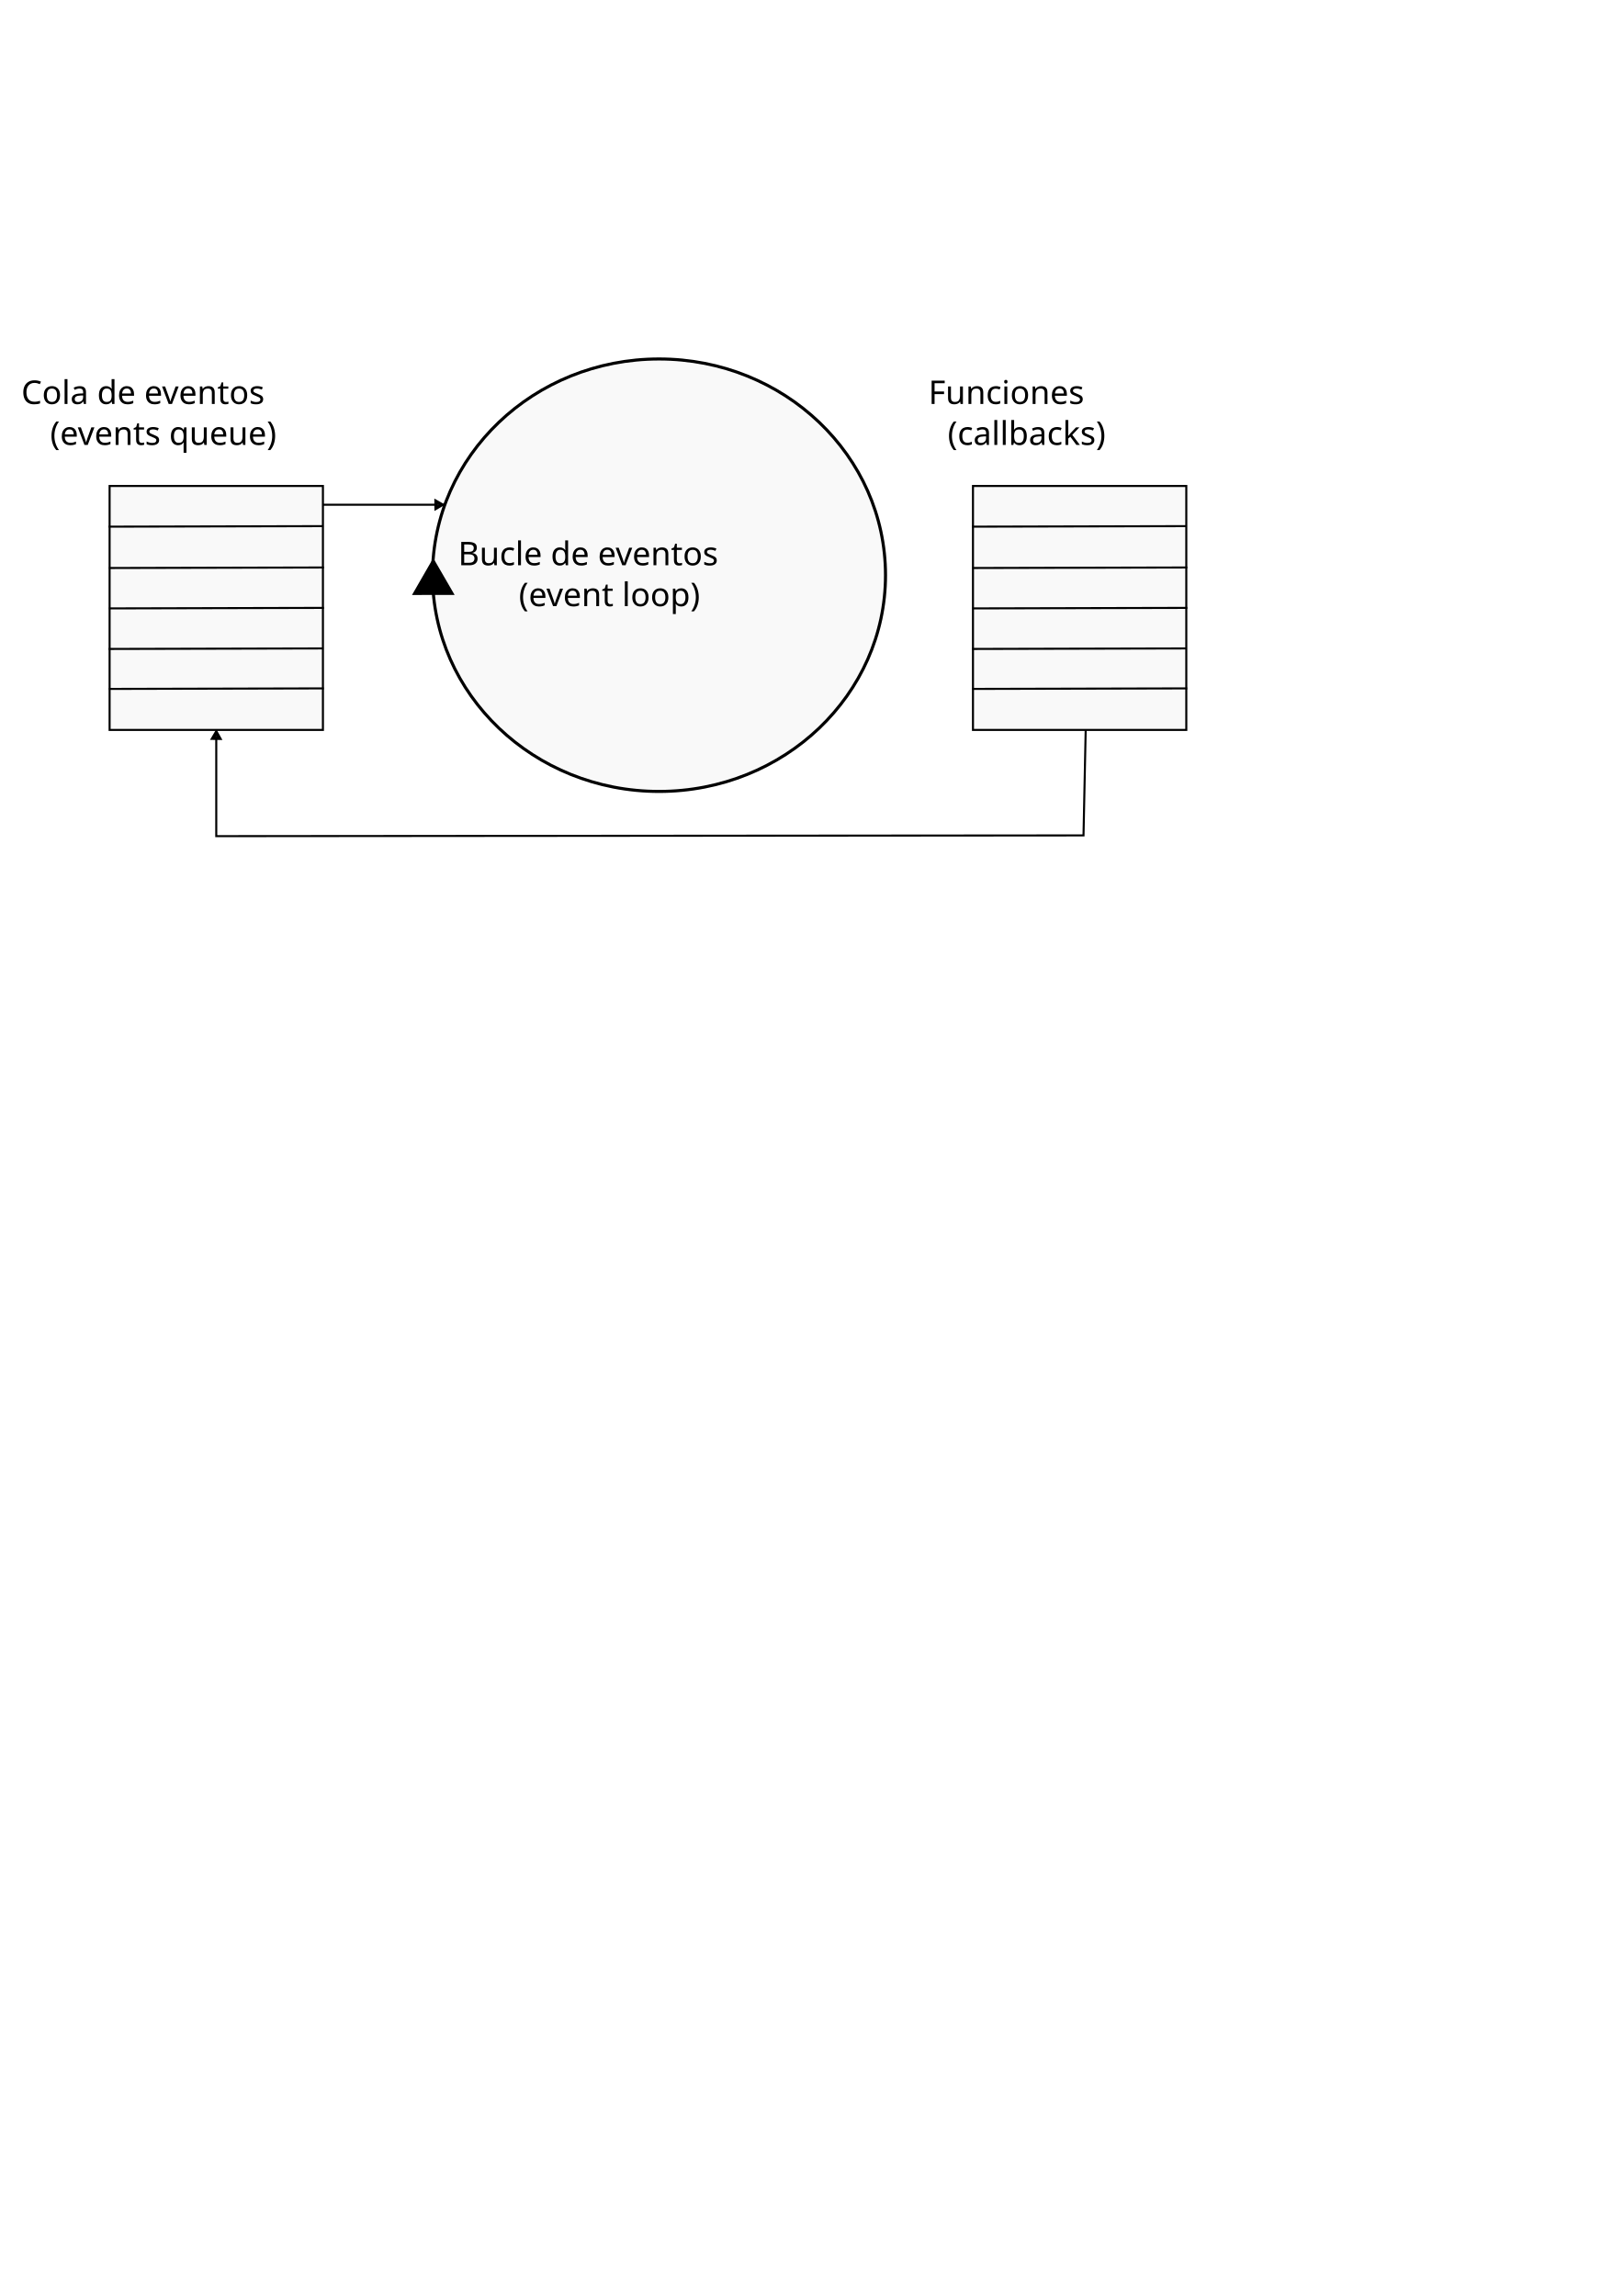
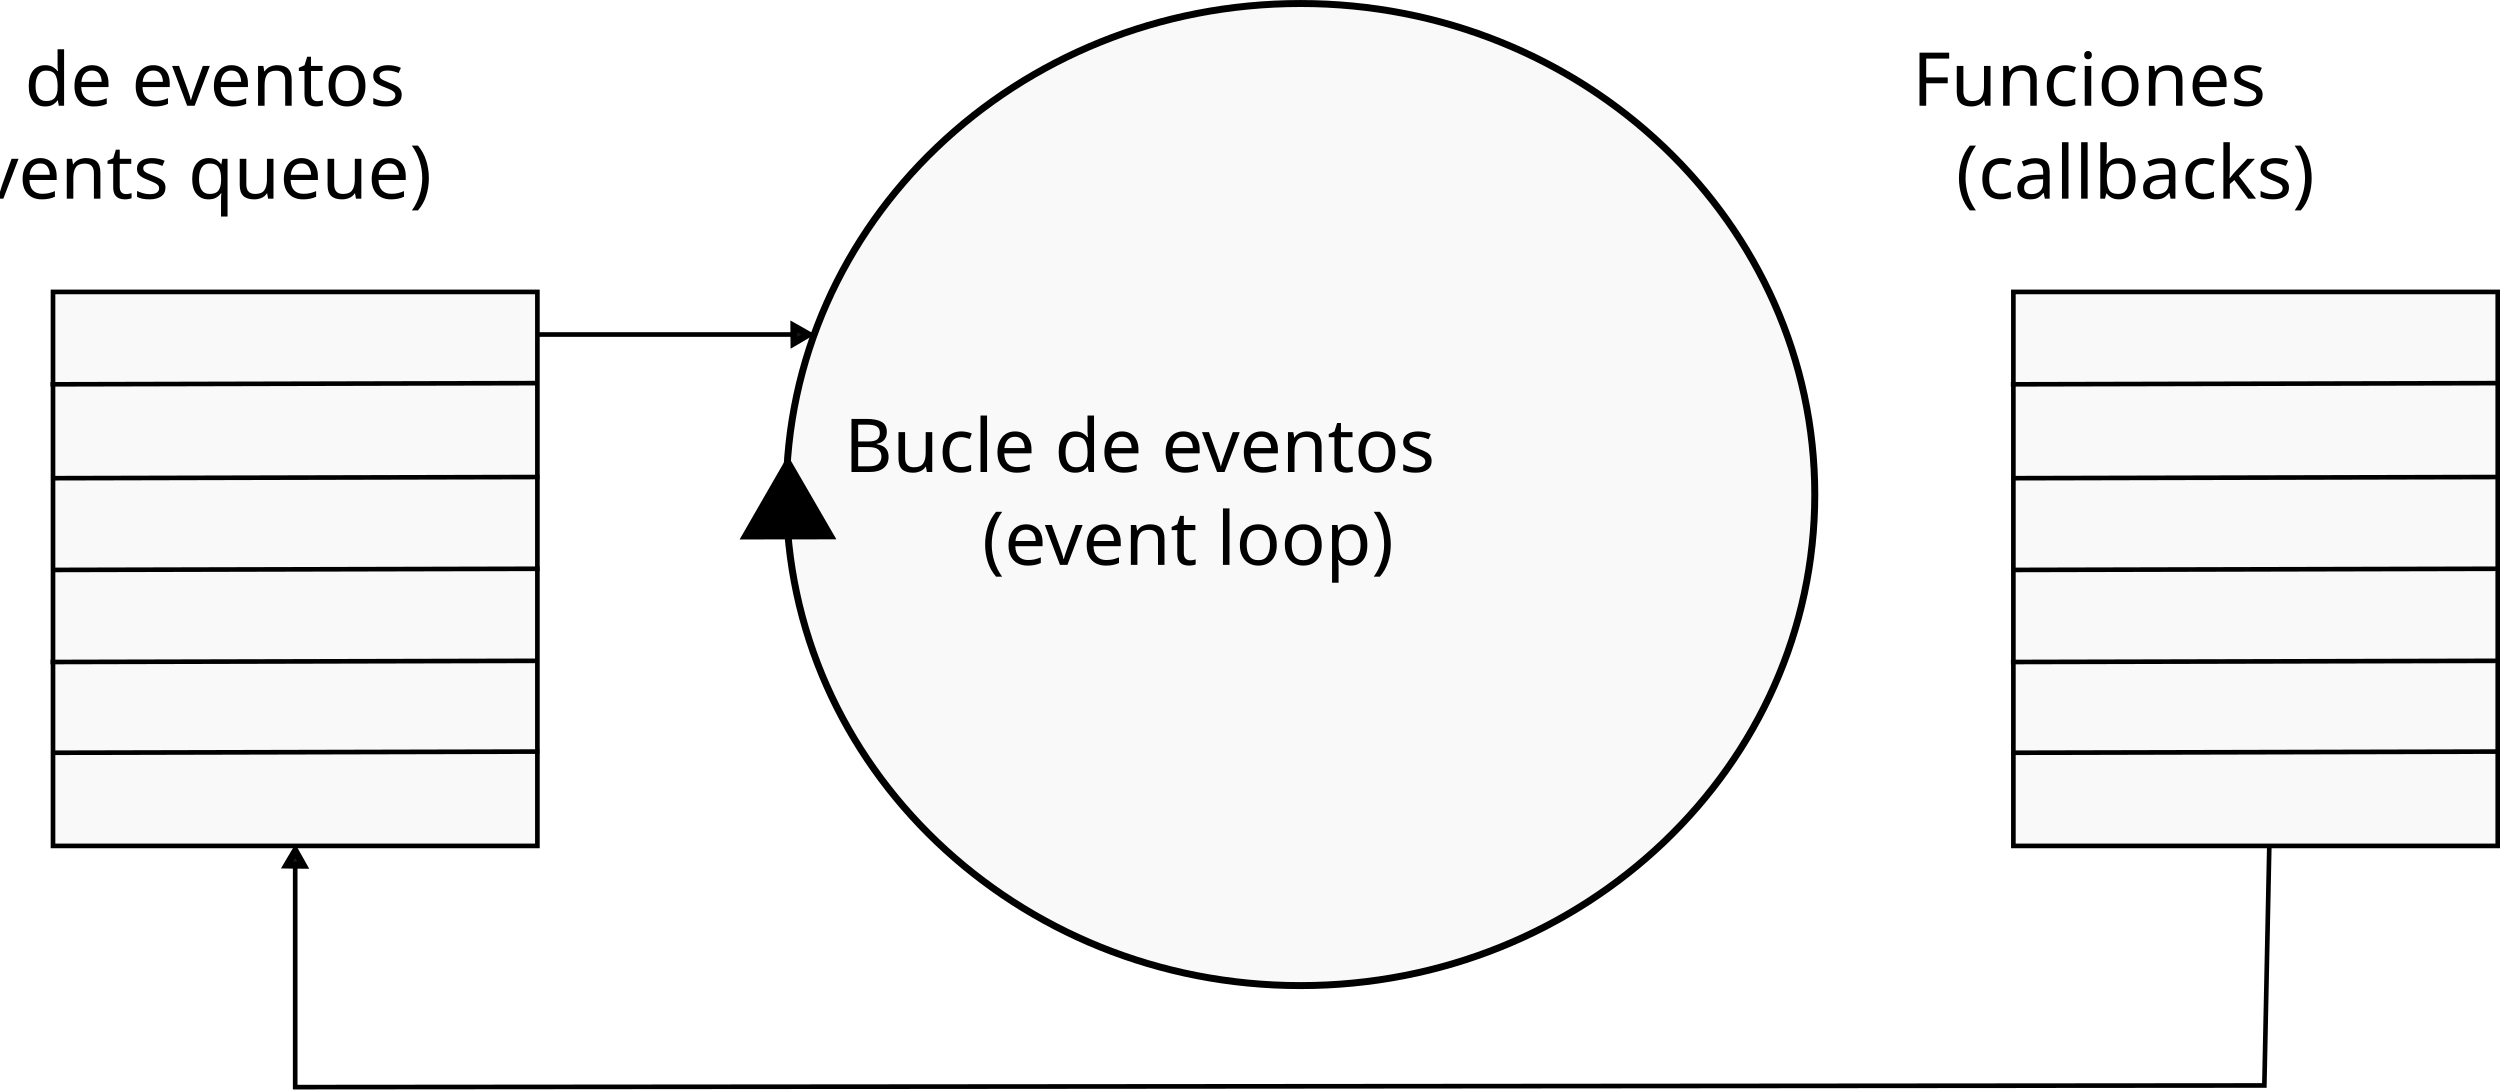
- <svg xmlns="http://www.w3.org/2000/svg" width="210mm" height="297mm" id="svg2" version="1.1">
+ <svg xmlns="http://www.w3.org/2000/svg" width="538.211" height="234.531" id="svg2" version="1.1">
  <defs id="defs4" />
-   <g id="layer1">
-     <path style="fill:#f9f9f9;fill-opacity:1;fill-rule:evenodd;stroke:#000000;stroke-width:1.5;stroke-linecap:butt;stroke-linejoin:miter;stroke-miterlimit:4;stroke-opacity:1;stroke-dasharray:none" id="path2985" d="m 512.857,355.219 a 110.714,105.714 0 1 1 -221.429,0 110.714,105.714 0 1 1 221.429,0 z" transform="translate(-80,-74)" />
+   <g id="layer1" transform="translate(-42.16351,-174.75)">
+     <path style="fill:#f9f9f9;fill-opacity:1;fill-rule:evenodd;stroke:#000000;stroke-width:1.5;stroke-linecap:butt;stroke-linejoin:miter;stroke-miterlimit:4;stroke-opacity:1;stroke-dasharray:none" id="path2985" d="m 512.857,355.219 c 0,58.384 -49.568,105.714 -110.714,105.714 -61.146,0 -110.714,-47.33 -110.714,-105.714 0,-58.384 49.568,-105.714 110.714,-105.714 61.146,0 110.714,47.33 110.714,105.714 z" transform="translate(-80,-74)" />
    <rect style="fill:#f9f9f9;fill-opacity:1;stroke:#000000;stroke-width:1;stroke-miterlimit:4;stroke-opacity:1;stroke-dasharray:none" id="rect3755" width="104.279" height="119.267" x="53.575" y="237.595" />
    <text xml:space="preserve" style="font-size:40px;font-style:normal;font-weight:normal;line-height:125%;letter-spacing:0px;word-spacing:0px;fill:#000000;fill-opacity:1;stroke:none;font-family:Sans" x="105.828" y="197.514" id="text3759">
      <tspan id="tspan3761" x="108.374" y="197.514" style="font-size:16px;text-align:center;text-anchor:middle">Cola de eventos </tspan>
      <tspan x="105.828" y="217.514" id="tspan3763" style="font-size:16px;text-align:center;text-anchor:middle">(events queue)</tspan>
    </text>
    <path style="fill:none;stroke:#000000;stroke-width:1px;stroke-linecap:butt;stroke-linejoin:miter;stroke-opacity:1" d="M 53.033,257.485 158.089,257.232" id="path3767" />
    <path style="fill:none;stroke:#000000;stroke-width:1px;stroke-linecap:butt;stroke-linejoin:miter;stroke-opacity:1" d="M 53.263,277.697 158.319,277.445" id="path3767-7" />
    <path style="fill:none;stroke:#000000;stroke-width:1px;stroke-linecap:butt;stroke-linejoin:miter;stroke-opacity:1" d="M 53.279,297.448 158.334,297.196" id="path3767-7-7" />
    <path style="fill:none;stroke:#000000;stroke-width:1px;stroke-linecap:butt;stroke-linejoin:miter;stroke-opacity:1" d="M 53.046,317.27 158.102,317.017" id="path3767-7-7-1" />
    <path style="fill:none;stroke:#000000;stroke-width:1px;stroke-linecap:butt;stroke-linejoin:miter;stroke-opacity:1" d="M 53.229,336.806 158.285,336.553" id="path3767-7-7-1-3" />
    <path style="fill:#000000;fill-opacity:1;stroke:#000000;stroke-width:1;stroke-miterlimit:4;stroke-opacity:1;stroke-dasharray:none" id="path3876" d="m 293.214,328.791 -9.552,0.158 -9.552,0.158 4.639,-8.351 4.639,-8.351 4.912,8.193 z" transform="matrix(0.9998837,0.01524936,-0.01524936,0.9998837,-66.80436,-42.86154)" />
    <flowRoot xml:space="preserve" id="flowRoot3897" style="font-size:40px;font-style:normal;font-weight:normal;line-height:125%;letter-spacing:0px;word-spacing:0px;fill:#1a1a1a;fill-opacity:1;stroke:none;font-family:Sans">
      <flowRegion id="flowRegion3899">
        <rect id="rect3901" width="105" height="41.071" x="360.357" y="329.148" style="fill:#1a1a1a" />
      </flowRegion>
      <flowPara id="flowPara3903">Bu</flowPara>
    </flowRoot>
    <text xml:space="preserve" style="font-size:40px;font-style:normal;font-weight:normal;line-height:125%;letter-spacing:0px;word-spacing:0px;fill:#000000;fill-opacity:1;stroke:none;font-family:Sans" x="323.911" y="276.362" id="text3905">
      <tspan id="tspan3907" x="323.911" y="276.362" style="font-size:16px;text-align:center;text-anchor:middle">Bucle de eventos</tspan>
      <tspan x="323.911" y="296.362" id="tspan3909" style="font-size:16px;text-align:center;text-anchor:middle">(event loop)</tspan>
    </text>
    <rect style="fill:#f9f9f9;fill-opacity:1;stroke:#000000;stroke-width:1;stroke-miterlimit:4;stroke-opacity:1;stroke-dasharray:none" id="rect3755-5" width="104.279" height="119.267" x="475.61" y="237.595" />
    <text xml:space="preserve" style="font-size:40px;font-style:normal;font-weight:normal;line-height:125%;letter-spacing:0px;word-spacing:0px;fill:#000000;fill-opacity:1;stroke:none;font-family:Sans" x="527.863" y="197.514" id="text3759-6">
      <tspan id="tspan3761-4" x="530.41" y="197.514" style="font-size:16px;text-align:center;text-anchor:middle">Funciones </tspan>
      <tspan x="527.863" y="217.514" id="tspan3763-5" style="font-size:16px;text-align:center;text-anchor:middle">(callbacks)</tspan>
    </text>
    <path style="fill:none;stroke:#000000;stroke-width:1px;stroke-linecap:butt;stroke-linejoin:miter;stroke-opacity:1" d="m 475.068,257.485 105.056,-0.253" id="path3767-78" />
    <path style="fill:none;stroke:#000000;stroke-width:1px;stroke-linecap:butt;stroke-linejoin:miter;stroke-opacity:1" d="M 475.298,277.697 580.354,277.445" id="path3767-7-8" />
    <path style="fill:none;stroke:#000000;stroke-width:1px;stroke-linecap:butt;stroke-linejoin:miter;stroke-opacity:1" d="m 475.314,297.448 105.056,-0.253" id="path3767-7-7-0" />
    <path style="fill:none;stroke:#000000;stroke-width:1px;stroke-linecap:butt;stroke-linejoin:miter;stroke-opacity:1" d="m 475.082,317.27 105.056,-0.253" id="path3767-7-7-1-39" />
    <path style="fill:none;stroke:#000000;stroke-width:1px;stroke-linecap:butt;stroke-linejoin:miter;stroke-opacity:1" d="m 475.264,336.806 105.056,-0.253" id="path3767-7-7-1-3-4" />
    <path style="fill:none;stroke:#000000;stroke-width:1px;stroke-linecap:butt;stroke-linejoin:miter;stroke-opacity:1" d="m 157.584,246.766 59.599,0 0,0" id="path3955" />
    <path style="fill:#1a1a1a;fill-opacity:1;stroke:#000000;stroke-width:1.5;stroke-miterlimit:4;stroke-opacity:1;stroke-dasharray:none" id="path3957" d="m 208.597,240.184 -1.505,0.893 -1.513,0.88 -0.021,-1.75 -0.005,-1.75 1.526,0.857 z" transform="translate(7.517857,6.571429)" />
    <path style="fill:none;stroke:#000000;stroke-width:1px;stroke-linecap:butt;stroke-linejoin:miter;stroke-opacity:1" d="m 530.714,356.648 -1.071,51.786 -423.929,0.357 0,-51.071 0,0 0,0" id="path3959" />
    <path style="fill:#1a1a1a;fill-opacity:1;stroke:#000000;stroke-width:1.5;stroke-miterlimit:4;stroke-opacity:1;stroke-dasharray:none" id="path3957-8" d="m 208.597,240.184 -1.505,0.893 -1.513,0.88 -0.021,-1.75 -0.005,-1.75 1.526,0.857 z" transform="matrix(0.01816989,-0.9998349,0.9998349,0.01816989,-138.2038,562.1681)" />
  </g>
</svg>
